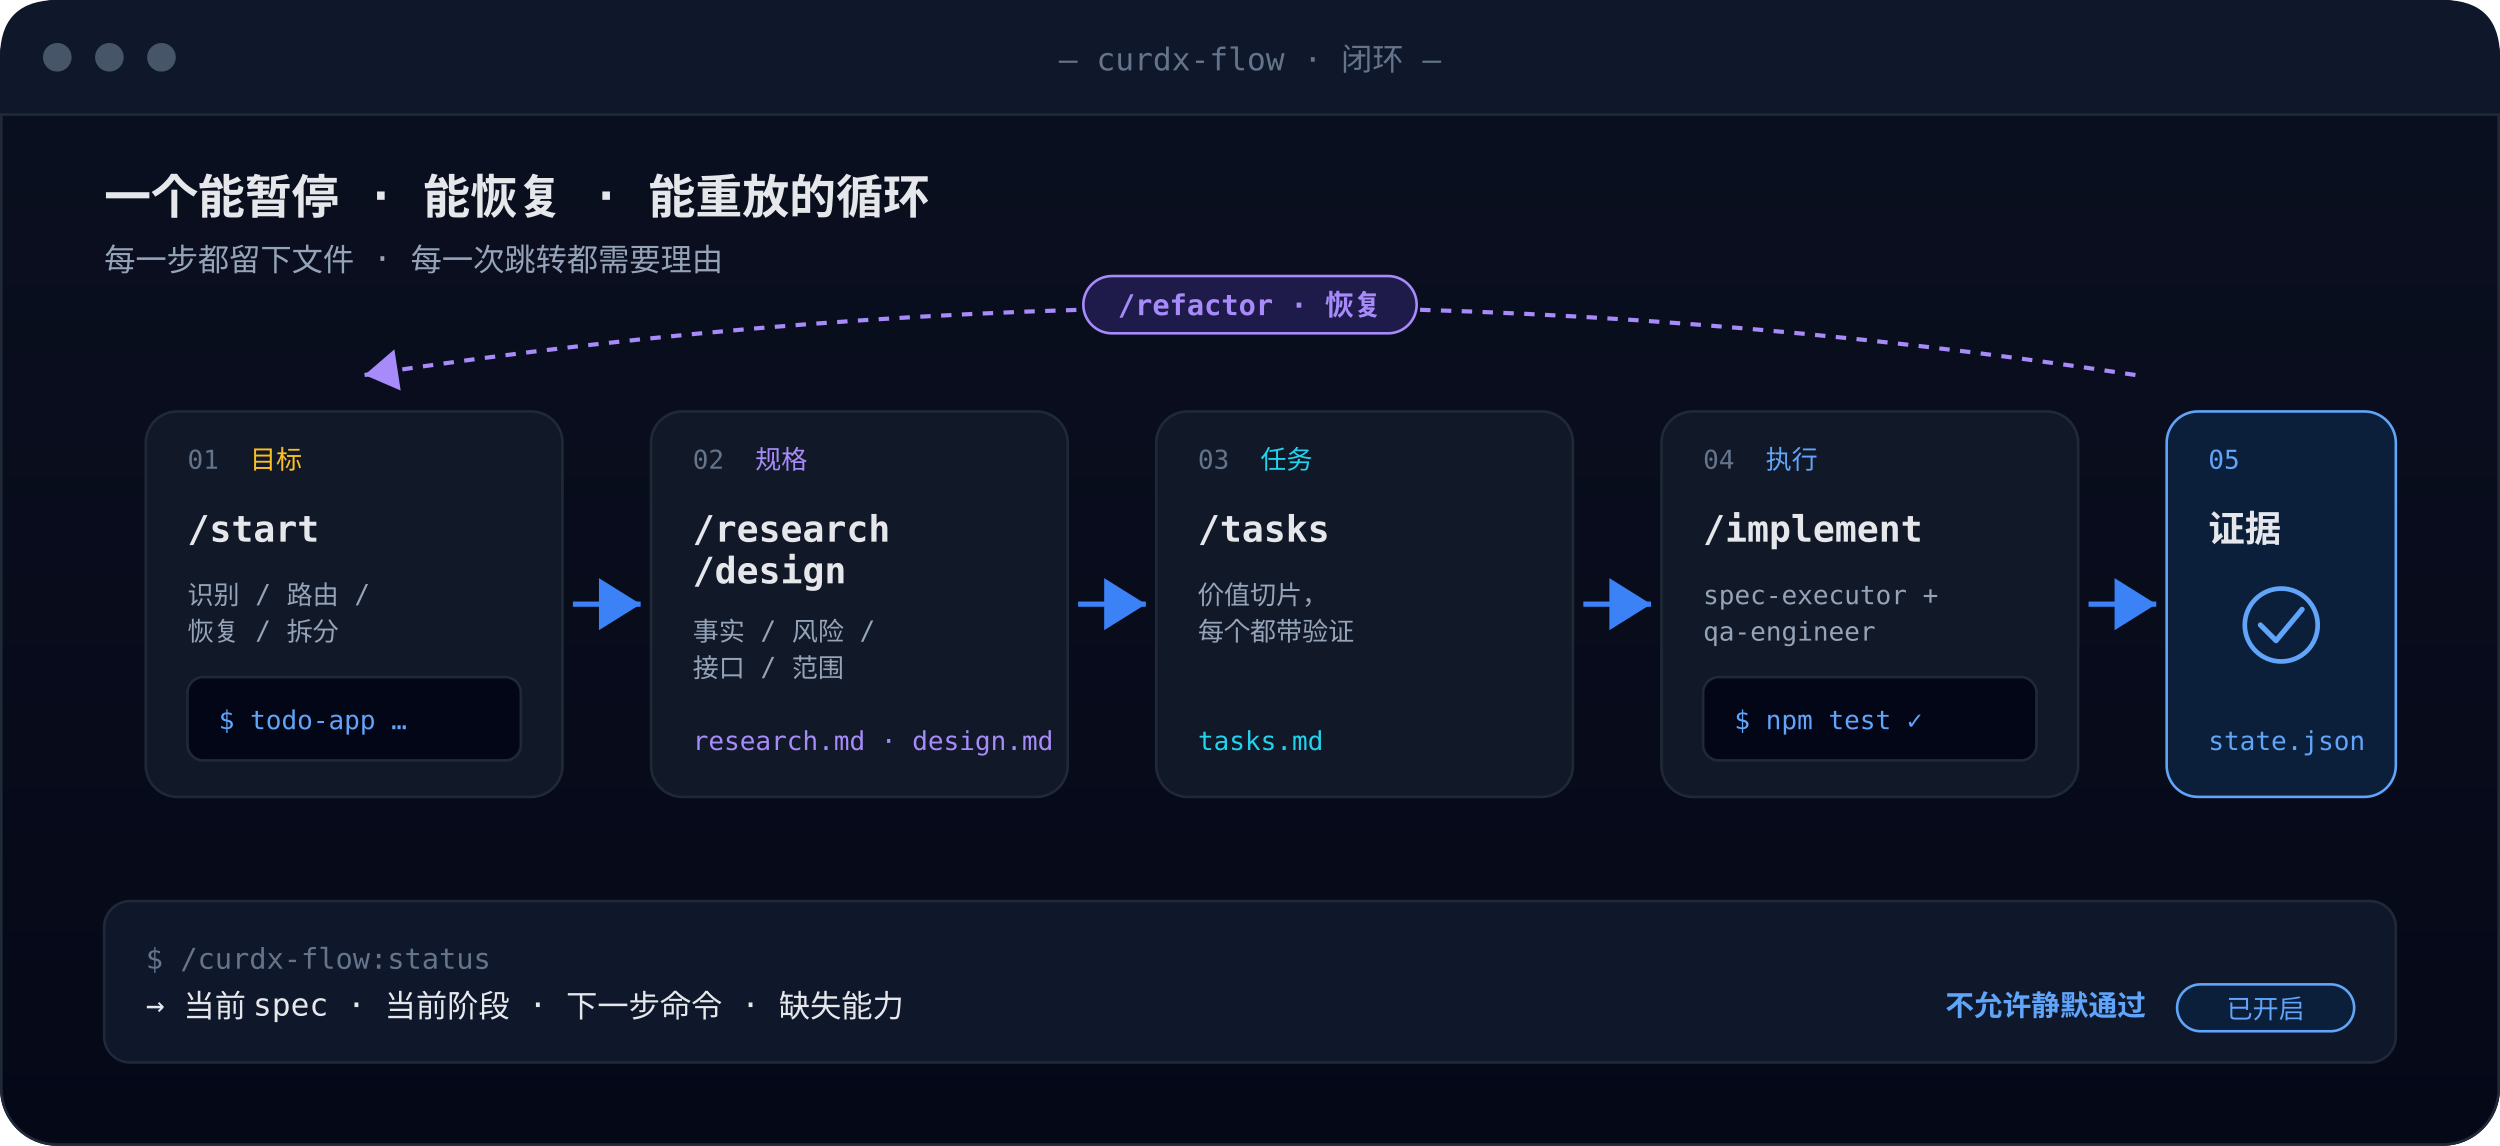
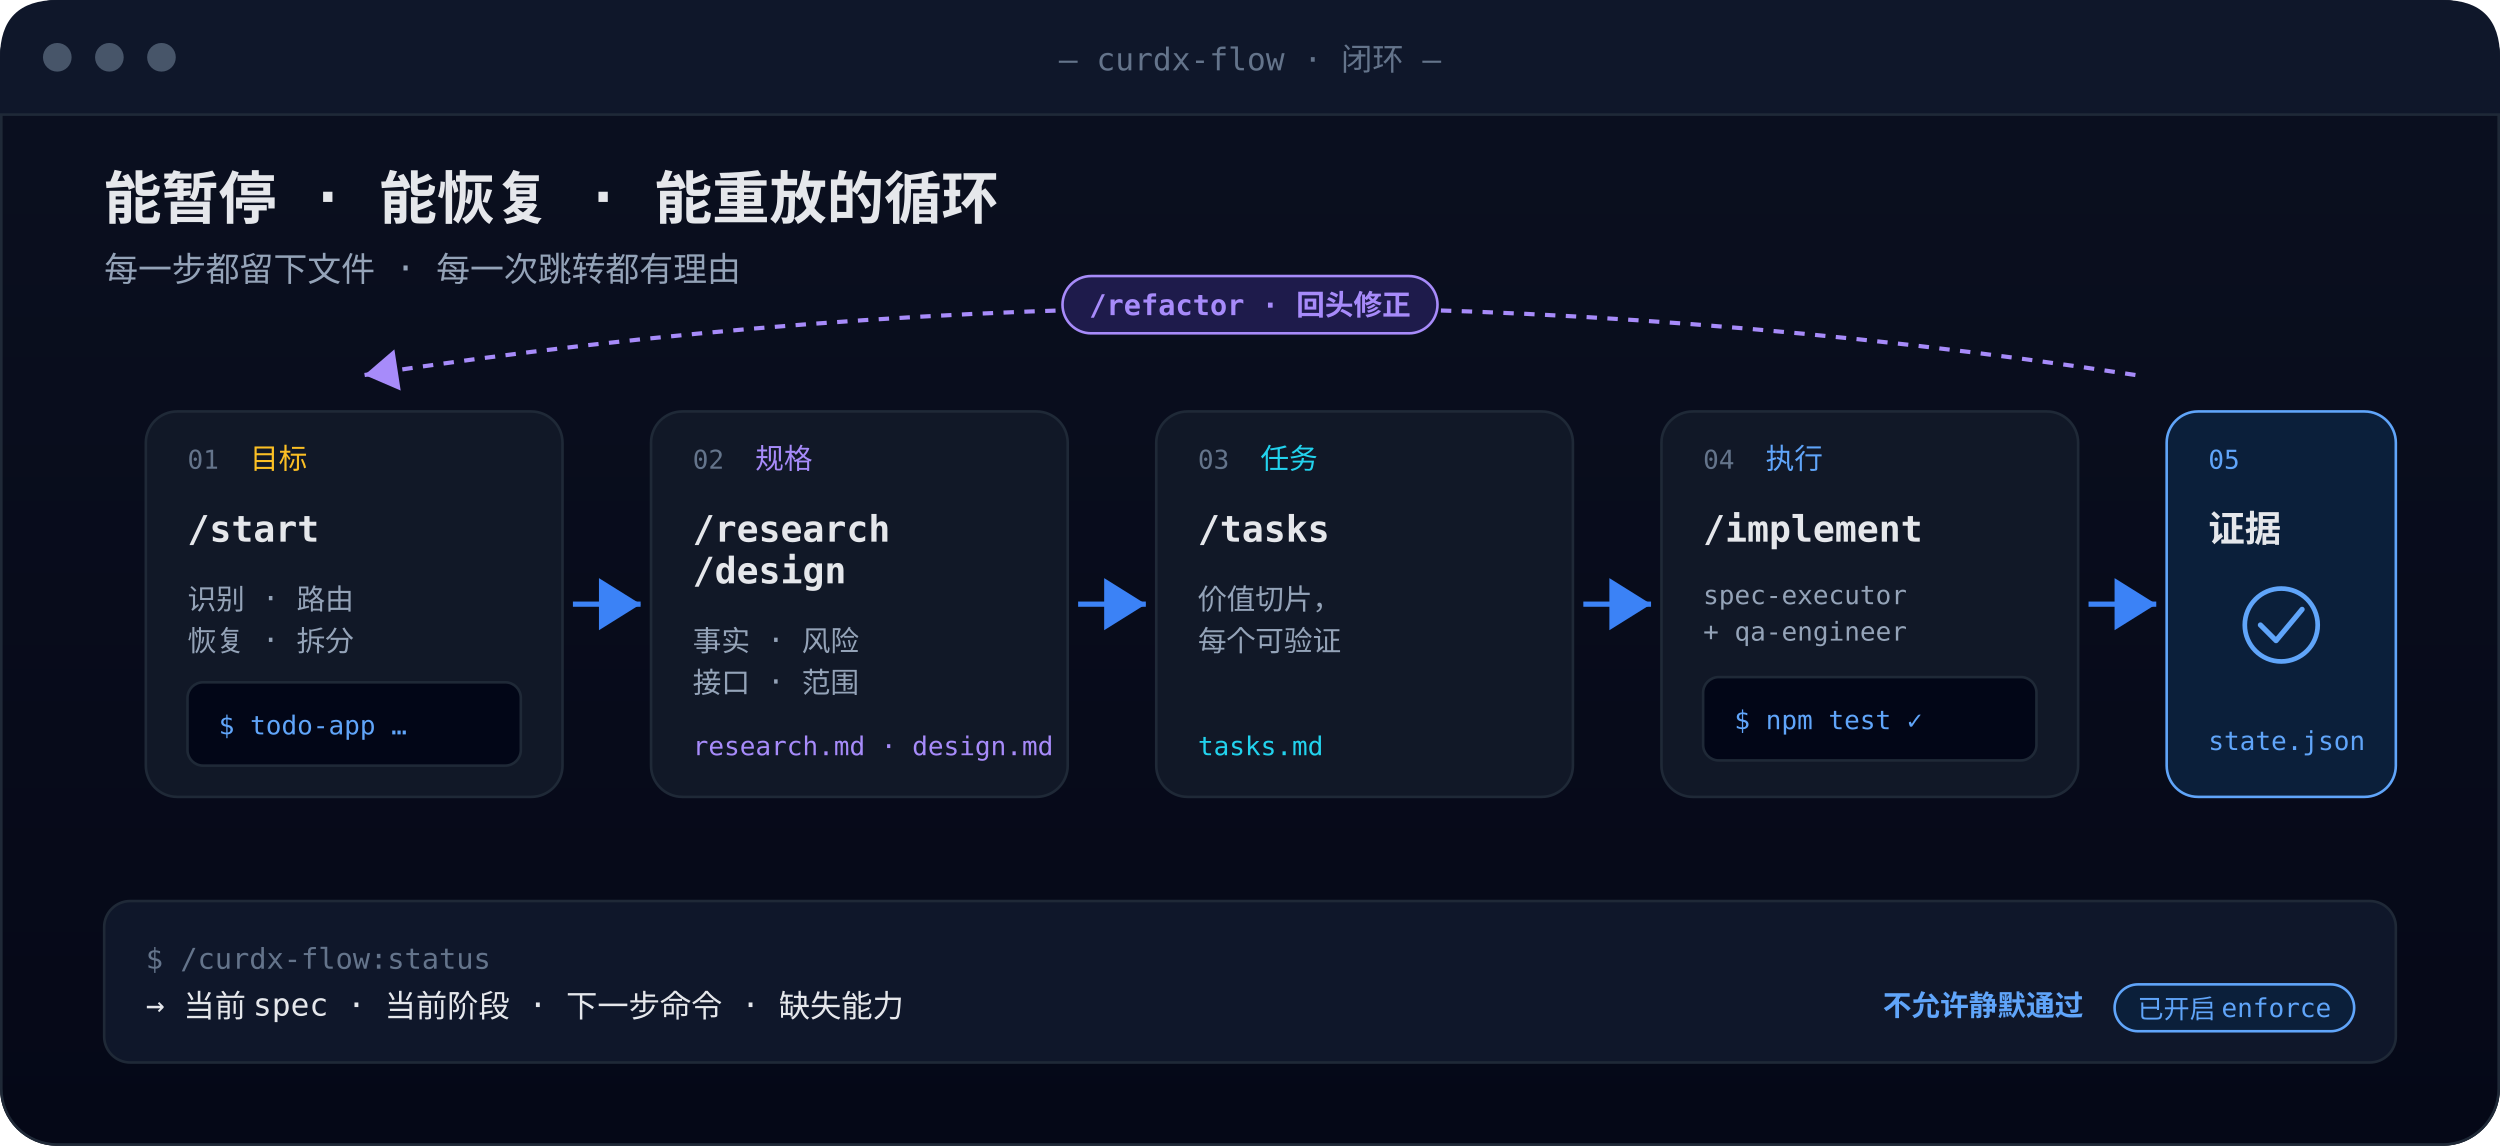
<svg xmlns="http://www.w3.org/2000/svg" viewBox="0 0 960 440" width="960" height="440" role="img" aria-labelledby="lpTitleZh lpDescZh" font-family="'JetBrains Mono', ui-monospace, 'PingFang SC', 'Microsoft YaHei', SFMono-Regular, Menlo, Consolas, monospace">
  <defs>
    <linearGradient id="lpBgZh" x1="0" y1="0" x2="0" y2="1">
      <stop offset="0" stop-color="#0B1020" />
      <stop offset="1" stop-color="#050817" />
-     </linearGradient>
-     <linearGradient id="lpGZh" x1="0" y1="0" x2="1" y2="0">
-       <stop offset="0" stop-color="#BFDBFE" />
-       <stop offset="1" stop-color="#3B82F6" />
    </linearGradient>
    <marker id="lpArrZh" markerWidth="10" markerHeight="10" refX="8" refY="5" orient="auto">
      <path d="M0 0 L8 5 L0 10 Z" fill="#3B82F6" />
    </marker>
    <marker id="lpArrDimZh" markerWidth="10" markerHeight="10" refX="8" refY="5" orient="auto">
      <path d="M0 0 L8 5 L0 10 Z" fill="#A78BFA" />
    </marker>
  </defs>
  <rect width="960" height="440" rx="22" fill="url(#lpBgZh)" />
  <rect x="0.5" y="0.5" width="959" height="439" rx="21.5" fill="none" stroke="#1F2937" />
  <path d="M0 22 Q0 0 22 0 L938 0 Q960 0 960 22 L960 44 L0 44 Z" fill="#0F172A" />
  <circle cx="22" cy="22" r="5.5" fill="#475569" />
  <circle cx="42" cy="22" r="5.5" fill="#475569" />
  <circle cx="62" cy="22" r="5.5" fill="#475569" />
  <text x="480" y="27" font-size="12" fill="#64748B" text-anchor="middle">— curdx-flow · 闭环 —</text>
  <line x1="0" y1="44" x2="960" y2="44" stroke="#1F2937" />
-   <text x="40" y="82" font-size="18" fill="#E5E7EB" font-weight="700">一个能暂停 · 能恢复 · 能重放的循环</text>
-   <text x="40" y="104" font-size="12" fill="#94A3B8">每一步都留下文件 · 每一次跳转都需要理由</text>
+   <text x="40" y="84" font-size="22" fill="#E5E7EB" font-weight="700">能暂停 · 能恢复 · 能重放的循环</text>
+   <text x="40" y="108" font-size="13" fill="#94A3B8">每一步都留下文件 · 每一次跳转都有理由</text>
  <path d="M820 144 Q480 92 140 144" stroke="#A78BFA" stroke-width="1.6" stroke-dasharray="4 4" fill="none" marker-end="url(#lpArrDimZh)" />
-   <rect x="416" y="106" width="128" height="22" rx="11" fill="#1E1B4B" stroke="#A78BFA" />
-   <text x="480" y="121" font-size="11" fill="#A78BFA" text-anchor="middle" font-weight="700">/refactor · 恢复</text>
+   <rect x="408" y="106" width="144" height="22" rx="11" fill="#1E1B4B" stroke="#A78BFA" />
+   <text x="480" y="121" font-size="11" fill="#A78BFA" text-anchor="middle" font-weight="700">/refactor · 回头修正</text>
  <g>
    <rect x="56" y="158" width="160" height="148" rx="12" fill="#111827" stroke="#1F2937" />
    <text x="72" y="180" font-size="10" fill="#64748B">01</text>
-     <text x="96" y="180" font-size="10" fill="#FBBF24">目标</text>
+     <text x="96" y="180" font-size="11" fill="#FBBF24">目标</text>
    <text x="72" y="208" font-size="14" fill="#E5E7EB" font-weight="700">/start</text>
-     <text x="72" y="232" font-size="10" fill="#94A3B8">识别 / 路由 /</text>
-     <text x="72" y="246" font-size="10" fill="#94A3B8">恢复 / 拆分</text>
-     <rect x="72" y="260" width="128" height="32" rx="6" fill="#020617" stroke="#1F2937" />
-     <text x="84" y="280" font-size="10" fill="#60A5FA">$ todo-app …</text>
+     <text x="72" y="234" font-size="11" fill="#94A3B8">识别 · 路由</text>
+     <text x="72" y="250" font-size="11" fill="#94A3B8">恢复 · 拆分</text>
+     <rect x="72" y="262" width="128" height="32" rx="6" fill="#020617" stroke="#1F2937" />
+     <text x="84" y="282" font-size="10" fill="#60A5FA">$ todo-app …</text>
    <path d="M220 232 L246 232" stroke="#3B82F6" stroke-width="2" marker-end="url(#lpArrZh)" />
    <rect x="250" y="158" width="160" height="148" rx="12" fill="#111827" stroke="#1F2937" />
    <text x="266" y="180" font-size="10" fill="#64748B">02</text>
-     <text x="290" y="180" font-size="10" fill="#A78BFA">规格</text>
+     <text x="290" y="180" font-size="11" fill="#A78BFA">规格</text>
    <text x="266" y="208" font-size="14" fill="#E5E7EB" font-weight="700">/research</text>
    <text x="266" y="224" font-size="14" fill="#E5E7EB" font-weight="700">/design</text>
-     <text x="266" y="246" font-size="10" fill="#94A3B8">事实 / 风险 /</text>
-     <text x="266" y="260" font-size="10" fill="#94A3B8">接口 / 范围</text>
-     <text x="266" y="288" font-size="10" fill="#A78BFA">research.md · design.md</text>
+     <text x="266" y="250" font-size="11" fill="#94A3B8">事实 · 风险</text>
+     <text x="266" y="266" font-size="11" fill="#94A3B8">接口 · 范围</text>
+     <text x="266" y="290" font-size="10" fill="#A78BFA">research.md · design.md</text>
    <path d="M414 232 L440 232" stroke="#3B82F6" stroke-width="2" marker-end="url(#lpArrZh)" />
    <rect x="444" y="158" width="160" height="148" rx="12" fill="#111827" stroke="#1F2937" />
    <text x="460" y="180" font-size="10" fill="#64748B">03</text>
-     <text x="484" y="180" font-size="10" fill="#22D3EE">任务</text>
+     <text x="484" y="180" font-size="11" fill="#22D3EE">任务</text>
    <text x="460" y="208" font-size="14" fill="#E5E7EB" font-weight="700">/tasks</text>
-     <text x="460" y="232" font-size="10" fill="#94A3B8">价值切片，</text>
-     <text x="460" y="246" font-size="10" fill="#94A3B8">每个都带验证</text>
-     <text x="460" y="288" font-size="10" fill="#22D3EE">tasks.md</text>
+     <text x="460" y="234" font-size="11" fill="#94A3B8">价值切片，</text>
+     <text x="460" y="250" font-size="11" fill="#94A3B8">每个可验证</text>
+     <text x="460" y="290" font-size="10" fill="#22D3EE">tasks.md</text>
    <path d="M608 232 L634 232" stroke="#3B82F6" stroke-width="2" marker-end="url(#lpArrZh)" />
    <rect x="638" y="158" width="160" height="148" rx="12" fill="#111827" stroke="#1F2937" />
    <text x="654" y="180" font-size="10" fill="#64748B">04</text>
-     <text x="678" y="180" font-size="10" fill="#60A5FA">执行</text>
+     <text x="678" y="180" font-size="11" fill="#60A5FA">执行</text>
    <text x="654" y="208" font-size="14" fill="#E5E7EB" font-weight="700">/implement</text>
-     <text x="654" y="232" font-size="10" fill="#94A3B8">spec-executor +</text>
-     <text x="654" y="246" font-size="10" fill="#94A3B8">qa-engineer</text>
+     <text x="654" y="232" font-size="10" fill="#94A3B8">spec-executor</text>
+     <text x="654" y="246" font-size="10" fill="#94A3B8">+ qa-engineer</text>
    <rect x="654" y="260" width="128" height="32" rx="6" fill="#020617" stroke="#1F2937" />
    <text x="666" y="280" font-size="10" fill="#60A5FA">$ npm test ✓</text>
    <path d="M802 232 L828 232" stroke="#3B82F6" stroke-width="2" marker-end="url(#lpArrZh)" />
    <rect x="832" y="158" width="88" height="148" rx="12" fill="#0B1F3A" stroke="#60A5FA" />
    <text x="848" y="180" font-size="10" fill="#60A5FA">05</text>
    <text x="848" y="208" font-size="14" fill="#E5E7EB" font-weight="700">证据</text>
    <circle cx="876" cy="240" r="14" fill="none" stroke="#60A5FA" stroke-width="1.8" />
    <path d="M868 240 L874 246 L884 234" stroke="#60A5FA" stroke-width="2" fill="none" stroke-linecap="round" stroke-linejoin="round" />
    <text x="848" y="288" font-size="10" fill="#60A5FA">state.json</text>
  </g>
  <rect x="40" y="346" width="880" height="62" rx="10" fill="#0F172A" stroke="#1F2937" />
  <text x="56" y="372" font-size="11" fill="#64748B">$ /curdx-flow:status</text>
-   <text x="56" y="390" font-size="12" fill="#E5E7EB">→ 当前 spec · 当前阶段 · 下一步命令 · 缺失能力</text>
-   <text x="824" y="390" font-size="11" fill="#60A5FA" text-anchor="end" font-weight="700">不允许静默通过</text>
-   <rect x="836" y="378" width="68" height="18" rx="9" fill="#0B1F3A" stroke="#60A5FA" />
-   <text x="870" y="391" font-size="10" fill="#60A5FA" text-anchor="middle">已开启</text>
+   <text x="56" y="390" font-size="12" fill="#E5E7EB">→ 当前 spec  ·  当前阶段  ·  下一步命令  ·  缺失能力</text>
+   <text x="800" y="390" font-size="11" fill="#60A5FA" text-anchor="end" font-weight="700">不允许静默通过</text>
+   <rect x="812" y="378" width="92" height="18" rx="9" fill="#0B1F3A" stroke="#60A5FA" />
+   <text x="858" y="391" font-size="10" fill="#60A5FA" text-anchor="middle">已开启 enforce</text>
</svg>
